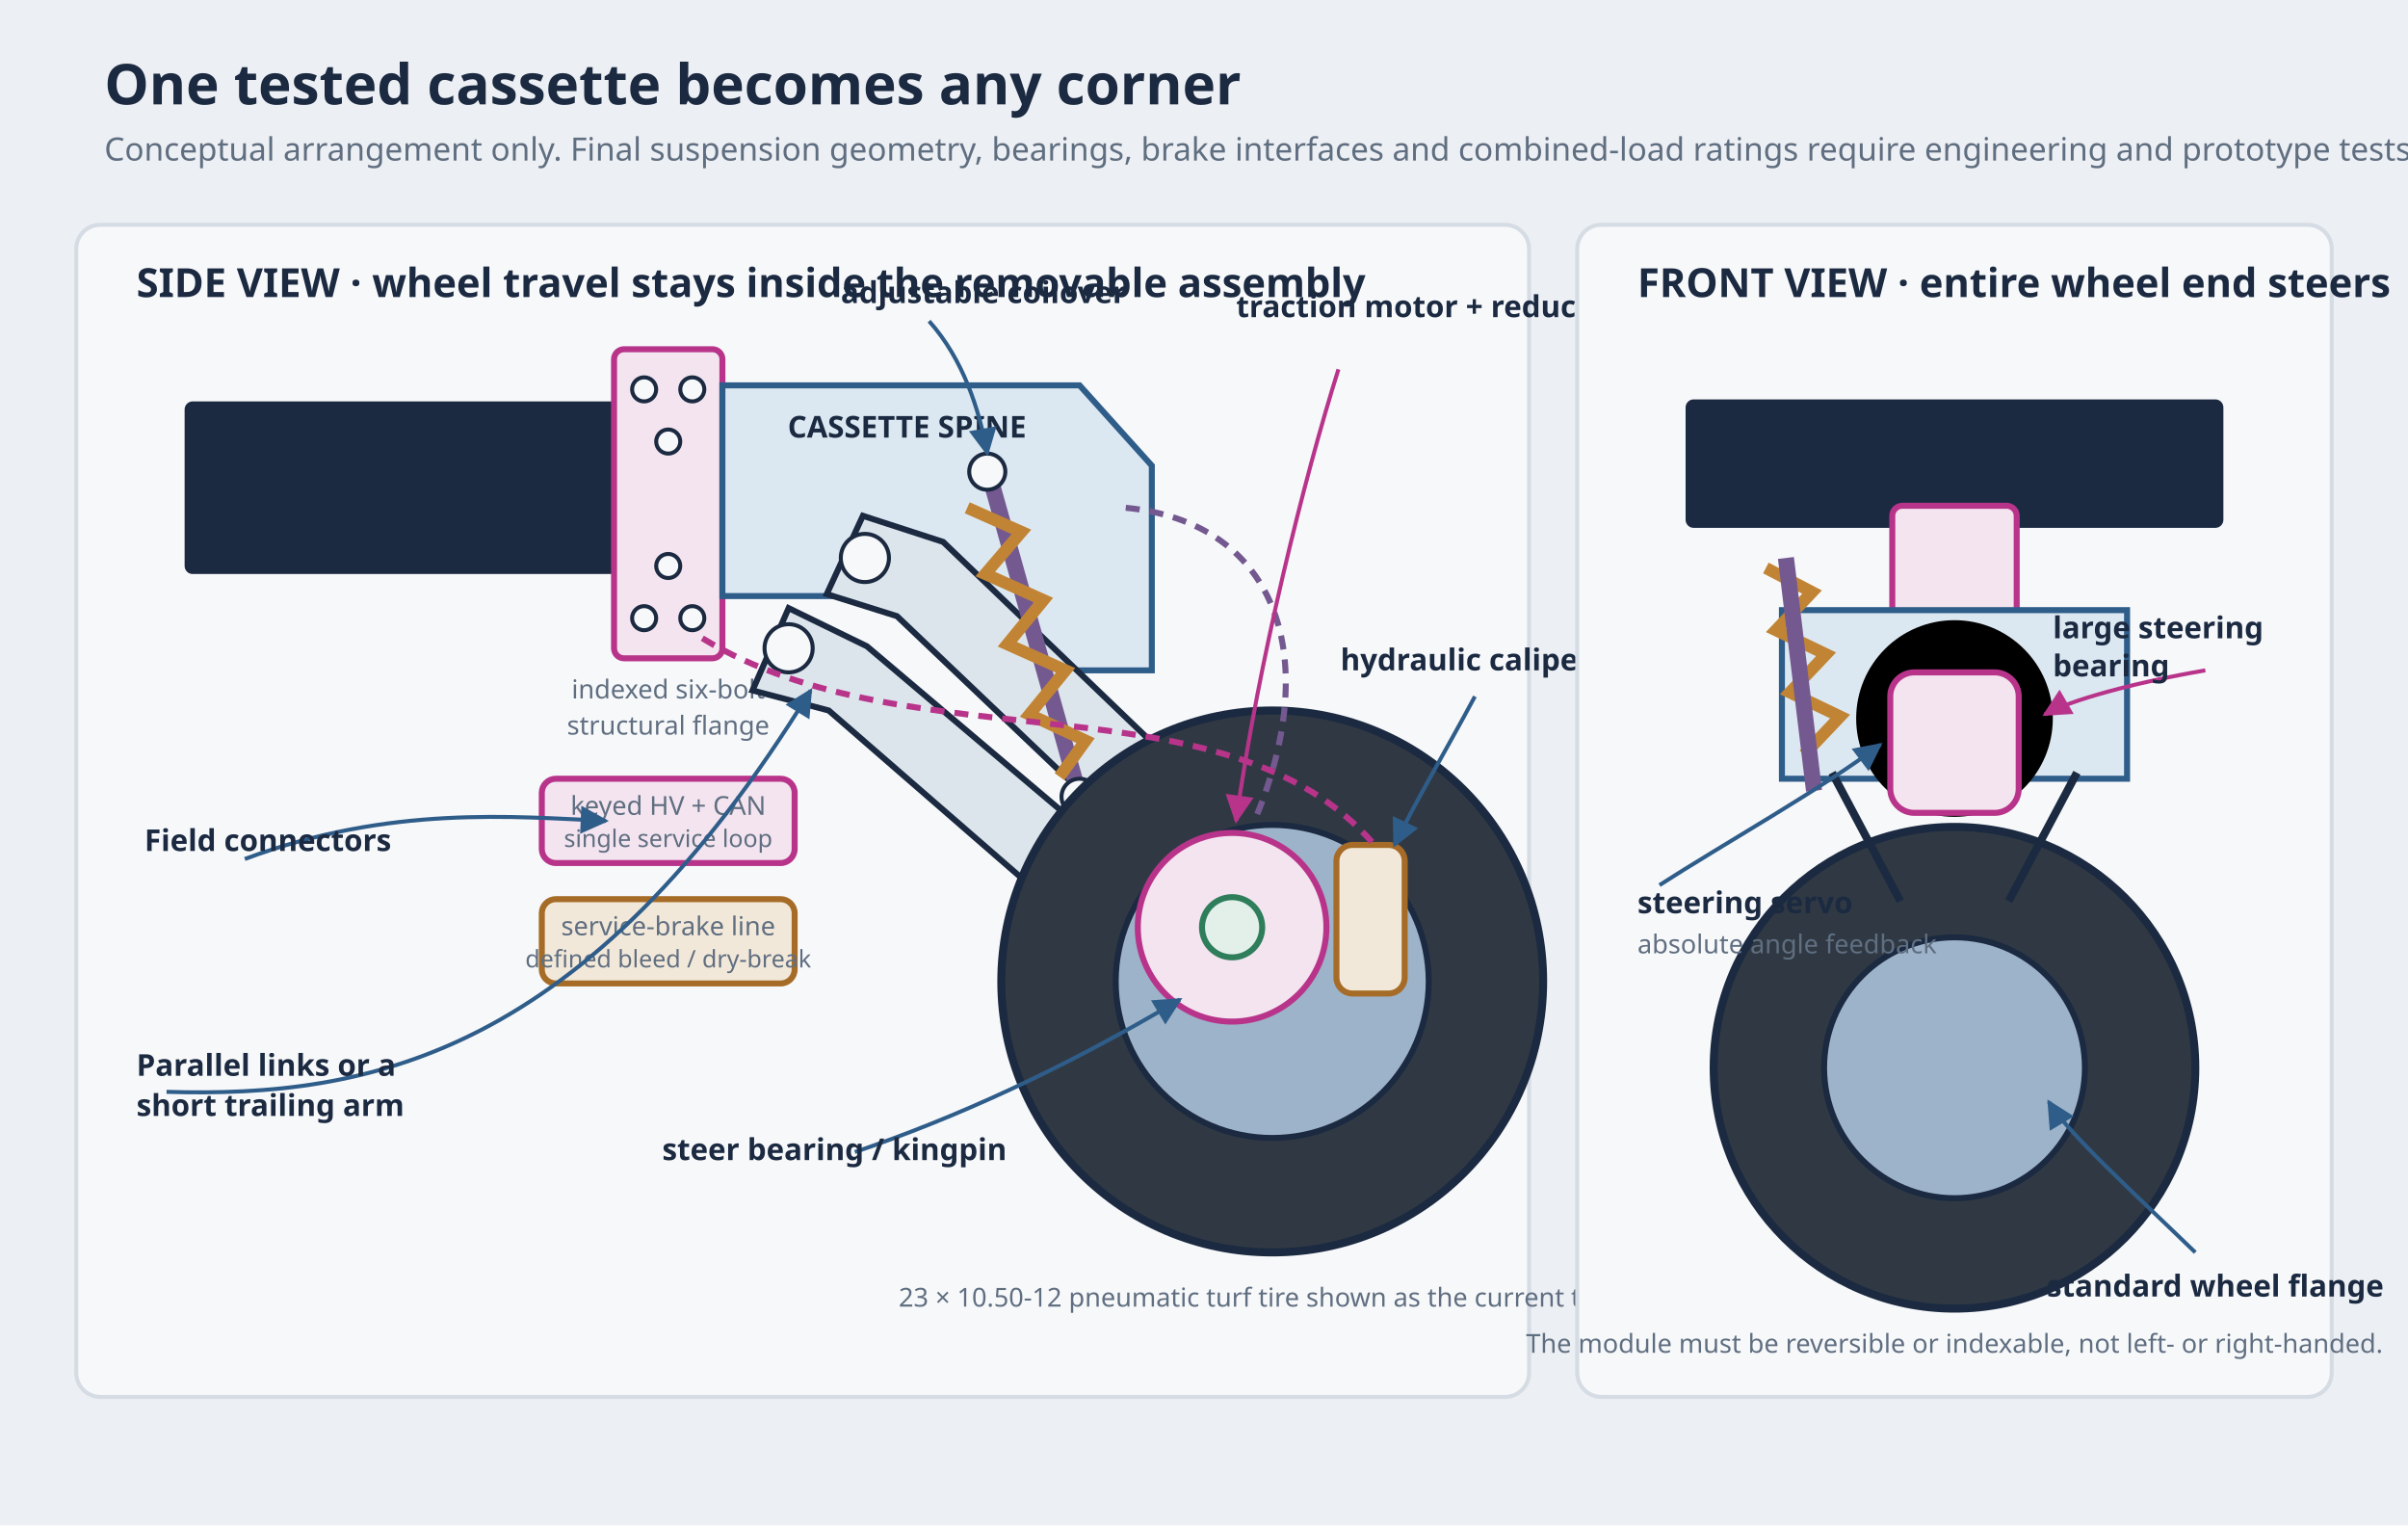
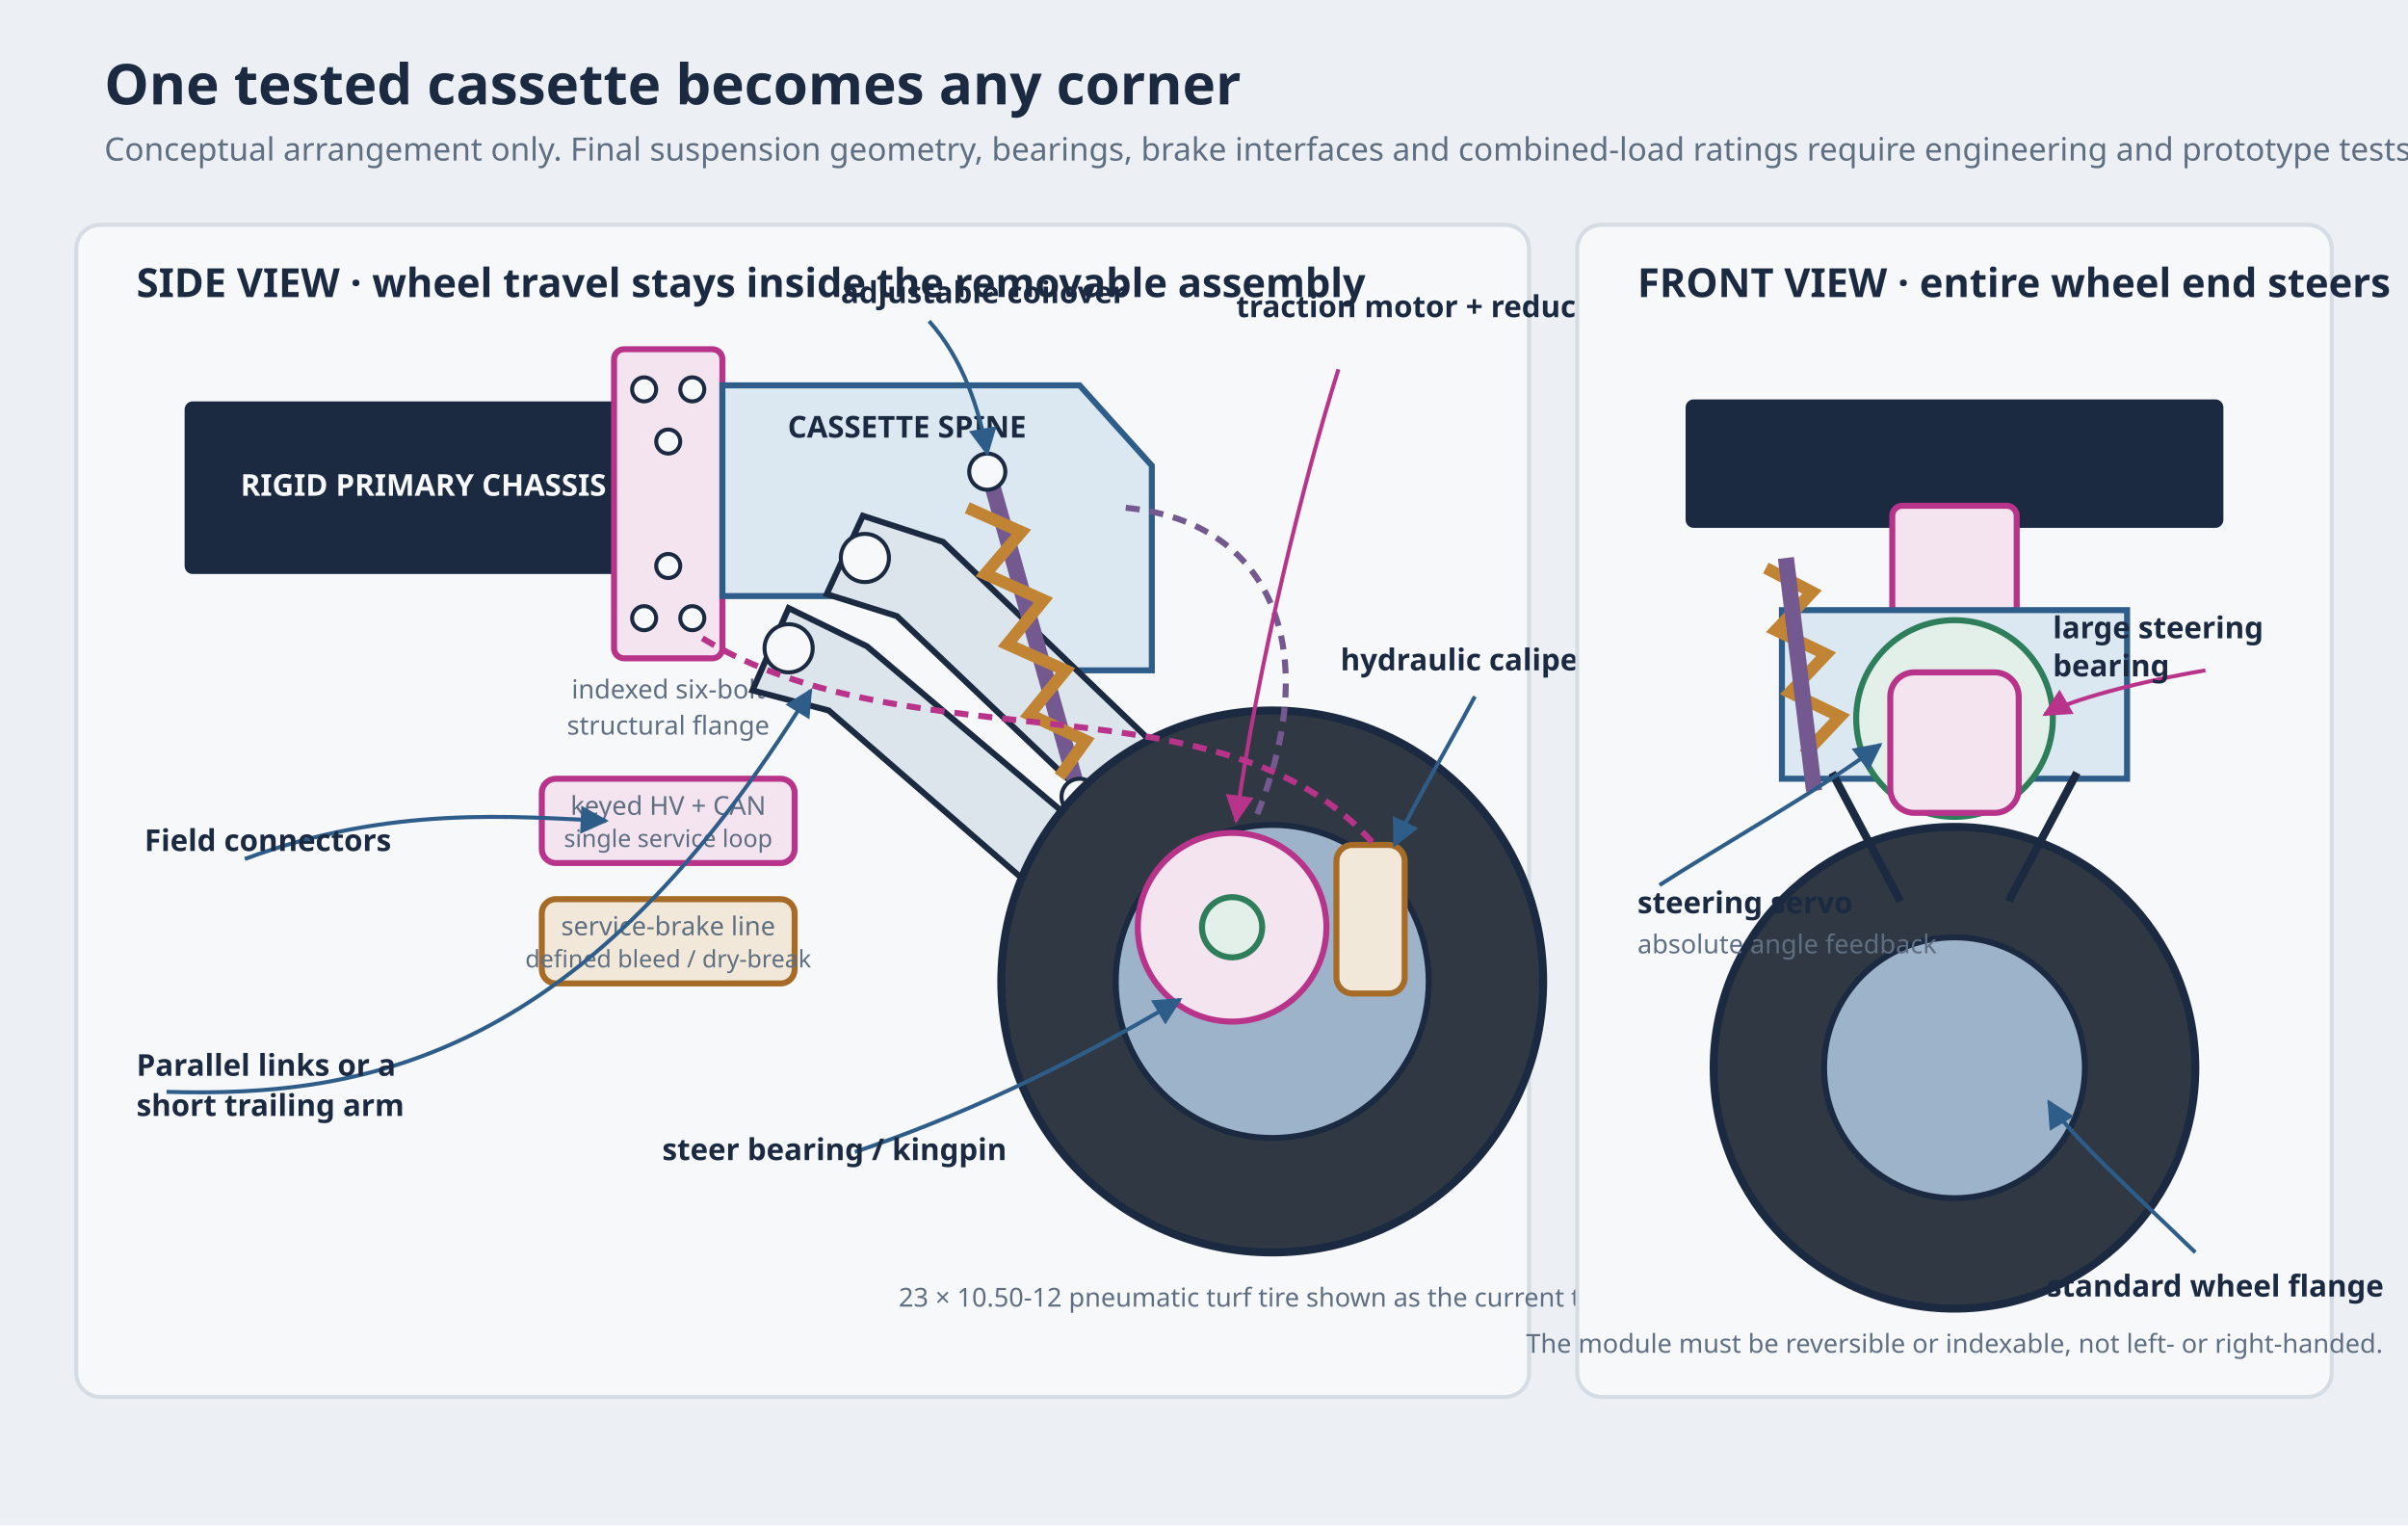
<svg xmlns="http://www.w3.org/2000/svg" viewBox="0 0 1200 760" role="img" aria-labelledby="title desc">
  <defs>
    <marker id="arr" viewBox="0 0 10 10" refX="9" refY="5" markerWidth="7" markerHeight="7" orient="auto">
      <path d="M0 0L10 5L0 10Z" fill="#2F5D8A" />
    </marker>
    <marker id="arrPink" viewBox="0 0 10 10" refX="9" refY="5" markerWidth="7" markerHeight="7" orient="auto">
      <path d="M0 0L10 5L0 10Z" fill="#B8348A" />
    </marker>
    <style>
-       .bg{fill:#ECEFF3}.panel{fill:#F7F8FA;stroke:#D5DCE4;stroke-width:2}.ink{stroke:#1B2A41;stroke-width:4;fill:none}.frame{fill:#1B2A41}.cass{fill:#DCE8F1;stroke:#2F5D8A;stroke-width:3}.flange{fill:#F3E4EF;stroke:#B8348A;stroke-width:3}.arm{fill:#DDE5EC;stroke:#1B2A41;stroke-width:3}.hub{fill:#E3F0EA;stroke:#2E7D5B;stroke-width:3}.motor{fill:#F3E4EF;stroke:#B8348A;stroke-width:3}.brake{fill:#F2E8D9;stroke:#A66C27;stroke-width:3}.tire{fill:#303943;stroke:#1B2A41;stroke-width:4}.rim{fill:#9DB3C9;stroke:#1B2A41;stroke-width:3}.coil{fill:none;stroke:#C18435;stroke-width:6}.damper{stroke:#745990;stroke-width:8}.bolt{fill:#F7F8FA;stroke:#1B2A41;stroke-width:2}.wire{fill:none;stroke:#745990;stroke-width:3;stroke-dasharray:7 5}.hyd{fill:none;stroke:#B8348A;stroke-width:3;stroke-dasharray:7 5}.leader{fill:none;stroke:#2F5D8A;stroke-width:2;marker-end:url(#arr)}.leader2{fill:none;stroke:#B8348A;stroke-width:2;marker-end:url(#arrPink)}.title{font:700 28px system-ui,sans-serif;fill:#1B2A41}.sub{font:16px system-ui,sans-serif;fill:#5F6E80}.head{font:700 20px system-ui,sans-serif;fill:#1B2A41}.label{font:600 15px system-ui,sans-serif;fill:#1B2A41}.small{font:13px system-ui,sans-serif;fill:#5F6E80}.tiny{font:12px system-ui,sans-serif;fill:#5F6E80}
+       .bg{fill:#ECEFF3}.panel{fill:#F7F8FA;stroke:#D5DCE4;stroke-width:2}.ink{stroke:#1B2A41;stroke-width:4;fill:none}.frame{fill:#1B2A41}.cass{fill:#DCE8F1;stroke:#2F5D8A;stroke-width:3}.flange{fill:#F3E4EF;stroke:#B8348A;stroke-width:3}.arm{fill:#DDE5EC;stroke:#1B2A41;stroke-width:3}.hub{fill:#E3F0EA;stroke:#2E7D5B;stroke-width:3}.steer{fill:#E3F0EA;stroke:#2E7D5B;stroke-width:3}.motor{fill:#F3E4EF;stroke:#B8348A;stroke-width:3}.brake{fill:#F2E8D9;stroke:#A66C27;stroke-width:3}.tire{fill:#303943;stroke:#1B2A41;stroke-width:4}.rim{fill:#9DB3C9;stroke:#1B2A41;stroke-width:3}.coil{fill:none;stroke:#C18435;stroke-width:6}.damper{stroke:#745990;stroke-width:8}.bolt{fill:#F7F8FA;stroke:#1B2A41;stroke-width:2}.wire{fill:none;stroke:#745990;stroke-width:3;stroke-dasharray:7 5}.hyd{fill:none;stroke:#B8348A;stroke-width:3;stroke-dasharray:7 5}.leader{fill:none;stroke:#2F5D8A;stroke-width:2;marker-end:url(#arr)}.leader2{fill:none;stroke:#B8348A;stroke-width:2;marker-end:url(#arrPink)}.title{font:700 28px system-ui,sans-serif;fill:#1B2A41}.sub{font:16px system-ui,sans-serif;fill:#5F6E80}.head{font:700 20px system-ui,sans-serif;fill:#1B2A41}.label{font:600 15px system-ui,sans-serif;fill:#1B2A41}.inverse{fill:#F7F8FA}.small{font:13px system-ui,sans-serif;fill:#5F6E80}.tiny{font:12px system-ui,sans-serif;fill:#5F6E80}
    </style>
  </defs>
  <rect class="bg" width="1200" height="760" />
  <text class="title" x="52" y="52">One tested cassette becomes any corner</text>
  <text class="sub" x="52" y="80">Conceptual arrangement only. Final suspension geometry, bearings, brake interfaces and combined-load ratings require engineering and prototype tests.</text>
  <rect class="panel" x="38" y="112" width="724" height="584" rx="12" />
  <text class="head" x="68" y="148">SIDE VIEW · wheel travel stays inside the removable assembly</text>
  <rect class="frame" x="92" y="200" width="238" height="86" rx="4" />
-   <text class="label" x="211" y="247" text-anchor="middle" fill="#F7F8FA">RIGID PRIMARY CHASSIS</text>
+   <text class="label inverse" x="211" y="247" text-anchor="middle">RIGID PRIMARY CHASSIS</text>
  <rect class="flange" x="306" y="174" width="54" height="154" rx="5" />
  <circle class="bolt" cx="321" cy="194" r="6" />
  <circle class="bolt" cx="345" cy="194" r="6" />
  <circle class="bolt" cx="321" cy="308" r="6" />
  <circle class="bolt" cx="345" cy="308" r="6" />
  <circle class="bolt" cx="333" cy="220" r="6" />
  <circle class="bolt" cx="333" cy="282" r="6" />
  <text class="small" x="333" y="348" text-anchor="middle">indexed six-bolt</text>
  <text class="small" x="333" y="366" text-anchor="middle">structural flange</text>
  <path class="cass" d="M360 192H538L574 232V334H508L472 297H360Z" />
  <text class="label" x="452" y="218" text-anchor="middle">CASSETTE SPINE</text>
  <path class="arm" d="M393 303L432 322L614 476L588 506L413 354L375 344Z" />
  <path class="arm" d="M430 257L470 270L620 414L592 445L447 307L412 296Z" />
  <circle class="hub" cx="615" cy="462" r="54" />
  <circle class="bolt" cx="393" cy="323" r="12" />
  <circle class="bolt" cx="431" cy="278" r="12" />
  <circle class="bolt" cx="598" cy="488" r="10" />
  <circle class="bolt" cx="602" cy="431" r="10" />
  <line class="damper" x1="492" y1="233" x2="538" y2="397" />
  <path class="coil" d="M482 253l27 12-18 21 29 13-18 22 29 13-18 22 28 13-13 18" />
  <circle class="bolt" cx="492" cy="235" r="9" />
  <circle class="bolt" cx="538" cy="397" r="9" />
  <circle class="tire" cx="634" cy="489" r="135" />
  <circle class="rim" cx="634" cy="489" r="78" />
  <circle class="motor" cx="614" cy="462" r="47" />
  <rect class="brake" x="666" y="421" width="34" height="74" rx="8" />
  <circle class="hub" cx="614" cy="462" r="15" />
  <path class="wire" d="M561 253C634 260 660 324 626 407" />
  <path class="hyd" d="M350 318C455 382 611 335 685 421" />
  <rect class="flange" x="270" y="388" width="126" height="42" rx="7" />
  <text class="small" x="333" y="406" text-anchor="middle">keyed HV + CAN</text>
  <text class="tiny" x="333" y="422" text-anchor="middle">single service loop</text>
  <rect class="brake" x="270" y="448" width="126" height="42" rx="7" />
  <text class="small" x="333" y="466" text-anchor="middle">service-brake line</text>
  <text class="tiny" x="333" y="482" text-anchor="middle">defined bleed / dry-break</text>
  <path class="leader" d="M122 428C194 401 257 407 302 409" />
  <text class="label" x="72" y="424">Field connectors</text>
  <path class="leader" d="M83 544C184 547 292 526 404 344" />
  <text class="label" x="68" y="536">Parallel links or a</text>
  <text class="label" x="68" y="556">short trailing arm</text>
  <path class="leader" d="M426 574C476 557 529 533 588 498" />
  <text class="label" x="330" y="578">steer bearing / kingpin</text>
  <path class="leader" d="M463 160C480 179 488 204 492 226" />
  <text class="label" x="419" y="151">adjustable coilover</text>
  <path class="leader2" d="M667 184C650 238 627 330 616 409" />
  <text class="label" x="616" y="158">traction motor + reduction</text>
  <path class="leader" d="M735 347C720 375 705 400 695 421" />
  <text class="label" x="668" y="334">hydraulic caliper</text>
  <text class="small" x="634" y="651" text-anchor="middle">23 × 10.50-12 pneumatic turf tire shown as the current target</text>
  <rect class="panel" x="786" y="112" width="376" height="584" rx="12" />
  <text class="head" x="816" y="148">FRONT VIEW · entire wheel end steers</text>
  <rect class="frame" x="840" y="199" width="268" height="64" rx="4" />
  <rect class="flange" x="943" y="252" width="62" height="64" rx="5" />
  <path class="cass" d="M888 304H1060V388H888Z" />
  <circle class="steer" cx="974" cy="358" r="49" />
  <rect class="motor" x="942" y="335" width="64" height="70" rx="12" />
  <circle class="tire" cx="974" cy="532" r="120" />
  <circle class="rim" cx="974" cy="532" r="65" />
  <path class="coil" d="M880 283l23 12-18 19 25 12-18 19 25 12-18 19" />
  <line class="damper" x1="890" y1="278" x2="904" y2="394" />
  <path class="ink" d="M913 385L947 449M1035 385L1001 449" />
  <path class="leader" d="M827 441C858 421 908 393 937 371" />
  <text class="label" x="816" y="455">steering servo</text>
  <text class="small" x="816" y="475">absolute angle feedback</text>
  <path class="leader2" d="M1099 334C1064 340 1031 349 1019 356" />
  <text class="label" x="1023" y="318">large steering</text>
  <text class="label" x="1023" y="337">bearing</text>
  <path class="leader" d="M1094 624C1063 594 1030 564 1021 549" />
  <text class="label" x="1020" y="646">standard wheel flange</text>
  <text class="small" x="974" y="674" text-anchor="middle">The module must be reversible or indexable, not left- or right-handed.</text>
</svg>
